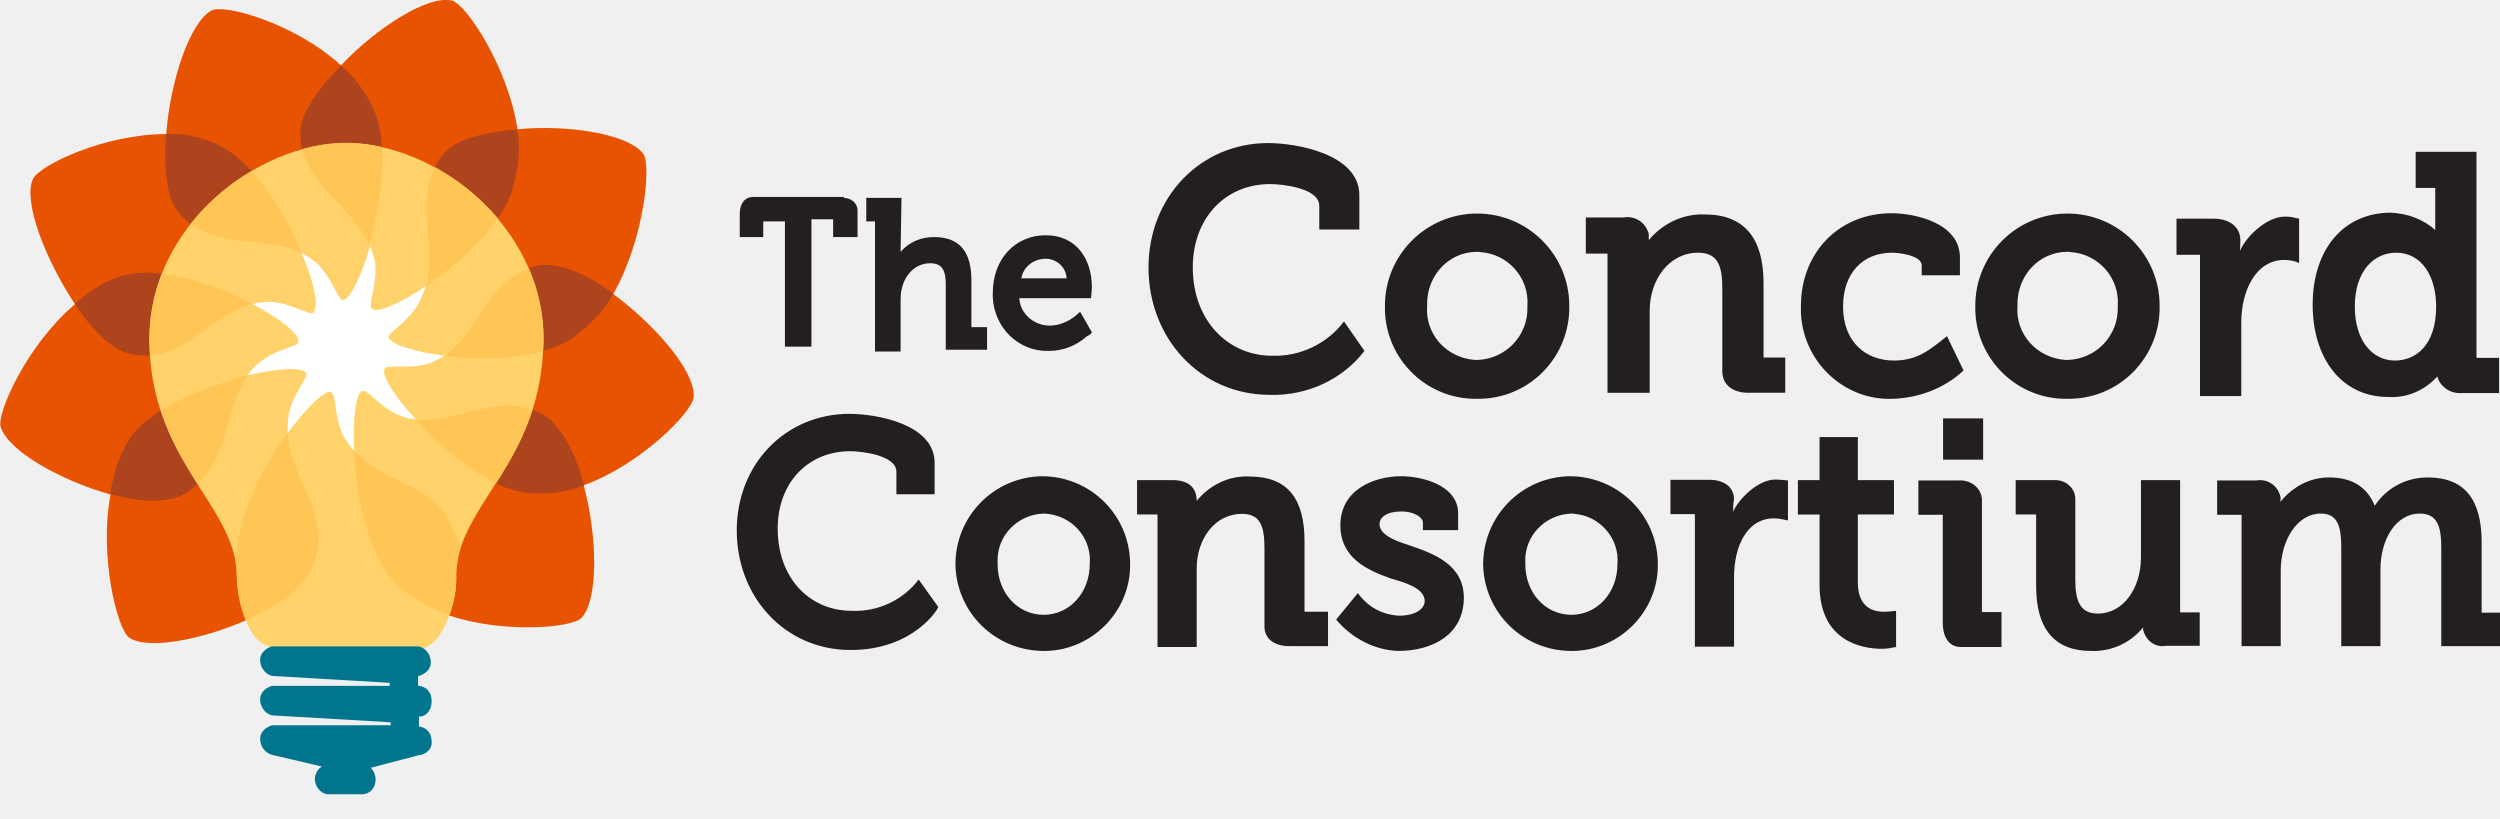
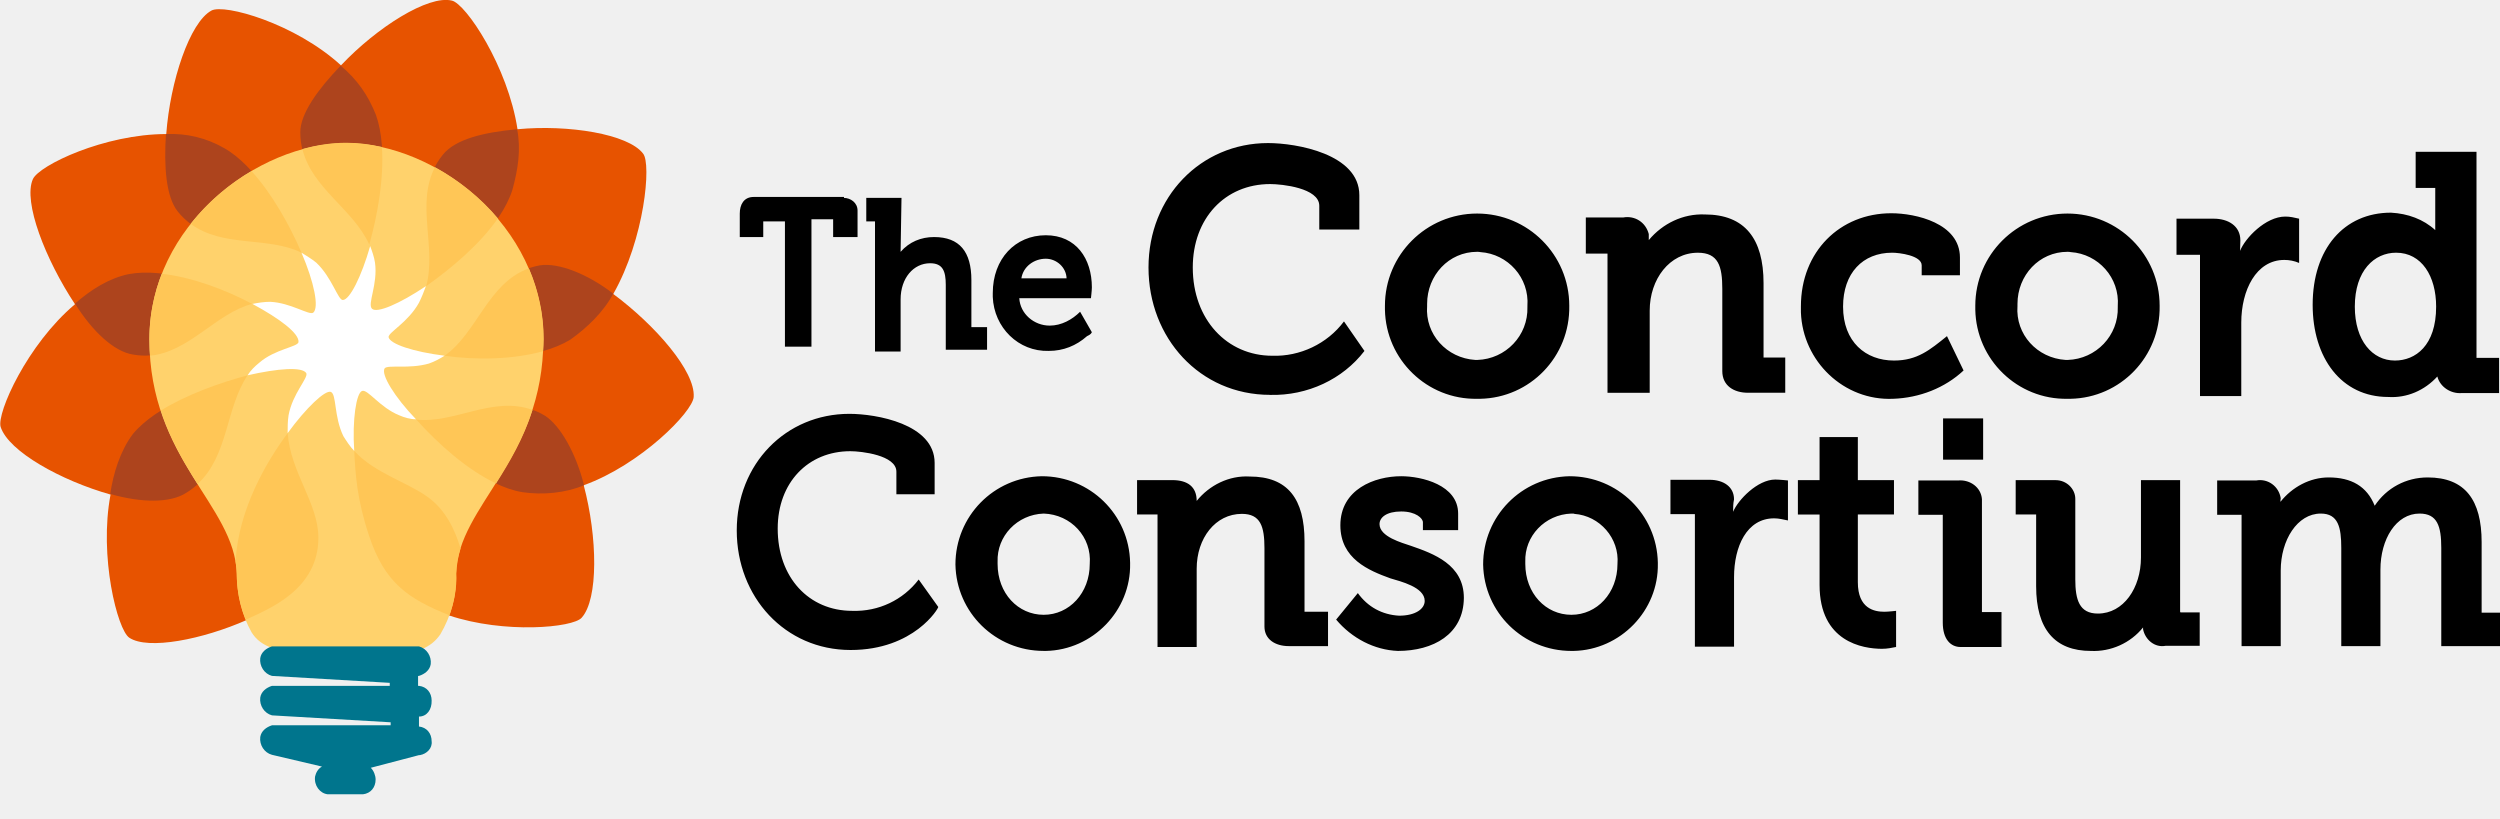
<svg xmlns="http://www.w3.org/2000/svg" width="110" height="36" viewBox="0 0 110 36">
-   <g fill="none" fill-rule="evenodd">
-     <g>
-       <g>
-         <g>
-           <g>
-             <path d="M0 0L110 0 110 35.75 0 35.75z" transform="translate(-60 -102) translate(0 50) translate(40 40) translate(20 12)" />
-             <g fill-rule="nonzero">
-               <path fill="#E75300" d="M26.983 12.935c1.856 1.378 3.618 3.406 3.539 4.532-.04.65-2.333 2.982-4.838 3.884.61 2.292.65 5.01-.092 5.83-.385.438-3.393.717-5.845-.105-1.776-.729-2.823-1.405-3.512-3.499-.69-2.094-.663-3.42-.729-4.731-.066-1.273-3.008-1.644-2.89.146.12 1.789 1.392 3.127 1.406 4.678.013 2.306-2.2 3.154-3.155 3.605-1.948.861-4.36 1.338-5.181.782-.517-.345-1.339-3.579-.822-6.296-2.16-.61-4.493-1.895-4.837-2.981-.173-.61 1.166-3.619 3.273-5.394-1.299-1.962-2.293-4.506-1.855-5.5.265-.61 3.154-1.988 5.87-1.988C7.489 3.565 8.35.98 9.305.464c.556-.305 3.67.556 5.698 2.412 1.59-1.683 3.844-3.101 4.878-2.85.61.133 2.465 2.89 2.889 5.66 2.24-.213 4.877.212 5.526 1.073.371.437.066 3.75-1.312 6.176z" transform="translate(-60 -102) translate(0 50) translate(40 40) translate(20 12)" />
-               <path fill="#AD441D" d="M18.316 18.461c1.855.212 3.71-1.338 5.659-.172.689.438 1.378 1.683 1.723 3.062-.822.344-1.816.437-2.717.304-1.604-.265-3.42-1.815-4.665-3.194zm-7.422-1.948c-1.074 1.59-.782 4.016-2.717 5.182-.689.438-1.948.438-3.326.04.132-.901.437-1.895.994-2.637 1.033-1.246 3.273-2.108 5.049-2.585zm.212-3.154c-1.816.477-3.101 2.637-5.261 2.24-.822-.133-1.763-.994-2.545-2.24.69-.61 1.51-1.126 2.372-1.299 1.55-.291 3.79.438 5.434 1.299zm2.16-2.24c-1.683-.821-4.015-.04-5.447-1.815-.517-.65-.61-1.988-.517-3.406.915-.04 1.776.172 2.545.61 1.392.768 2.677 2.888 3.42 4.611zm3.022-.305C15.506 9 13.213 8.098 13.213 5.818c0-.822.782-1.895 1.776-2.929.73.61 1.206 1.299 1.55 2.16.557 1.551.213 3.976-.304 5.779h.053v-.014zm3.273 4.838c1.551-1.074 1.988-3.579 4.188-3.976.822-.133 2.12.384 3.234 1.246-.437.821-1.166 1.51-1.895 2.027-1.378.835-3.71.955-5.527.703zm3.194-9.966c.173.9.04 1.762-.212 2.677-.516 1.59-2.24 3.154-3.79 4.227.517-1.895-.69-4.015.729-5.778.557-.702 1.842-.994 3.273-1.126z" transform="translate(-60 -102) translate(0 50) translate(40 40) translate(20 12)" />
-               <path fill="#FFD26C" d="M11.967 28.507c-.384-.132-.689-.344-.9-.689-.438-.782-.65-1.683-.65-2.584-.093-3.022-3.844-5.01-3.844-10.311 0-5.01 4.745-8.628 8.668-8.628 3.923 0 8.667 3.618 8.667 8.628 0 5.301-3.75 7.289-3.843 10.31.04.955-.212 1.856-.69 2.678-.211.305-.476.517-.82.65h-.094l-6.494-.054z" transform="translate(-60 -102) translate(0 50) translate(40 40) translate(20 12)" />
-               <path fill="#FFF" d="M16.924 16.208c.133-.172 1.074.04 1.948-.212.265-.092.477-.212.69-.344-1.379-.172-2.413-.517-2.466-.822 0-.212.862-.65 1.339-1.51.132-.266.212-.478.305-.73-1.167.782-2.16 1.206-2.373.994-.212-.212.266-1.073.133-2.027-.04-.265-.133-.517-.212-.73-.384 1.34-.901 2.373-1.206 2.373-.212 0-.477-.994-1.166-1.643-.212-.173-.438-.305-.65-.438.557 1.3.782 2.412.517 2.638-.172.132-.994-.438-1.895-.477-.265 0-.517.04-.782.092 1.206.65 2.067 1.3 2.028 1.683-.04.212-1.034.305-1.723.902-.212.172-.384.344-.517.556 1.339-.305 2.412-.384 2.584-.093.093.213-.61.902-.782 1.856-.04.265-.04.517-.04.782.822-1.127 1.644-1.895 1.896-1.816.265.093.132 1.074.556 1.948.133.212.305.477.478.65-.093-1.379.092-2.545.344-2.638.252-.092.782.73 1.643 1.074.213.093.478.172.73.172-.942-.98-1.551-1.975-1.379-2.24z" transform="translate(-60 -102) translate(0 50) translate(40 40) translate(20 12)" />
-               <g fill="#FFC656">
-                 <path d="M12.601 15.65c-.888-.65-2.332-1.047-3.233-2.028.053 1.034.119 2.134.65 3.724.688 2.094 1.735 2.783 3.511 3.499.013 0 .013 0 .027.013.212-.583.33-1.206.304-1.842.014-.384.08-.742.186-1.1-.265-.901-.702-1.736-1.445-2.266zM12.098 12.244c.954 1.06 2.24 2.213 3.512 2.81.596-.942 1.206-1.975 1.603-3.235-1.749-.636-3.432.61-5.115.425zM17.054 5.59c-1.802.637-2.28 2.85-3.71 3.844 1.365.199 3.008.172 4.333-.199.014-.172.027-.344.027-.53 0-1.113-.239-2.16-.65-3.114zM15.69 3.39c-.783-.927-1.75-1.696-2.77-2.252-.849 1.643.079 3.525-.385 5.234 1.127-.795 2.372-1.855 3.154-2.981zM10.587.25C10.057.13 9.54.064 9.023.064c-.636 0-1.285.093-1.935.278.424 1.737 2.24 2.638 2.942 4.202.371-1.312.65-2.916.557-4.294zM4.848 1.31c-1.007.583-1.935 1.378-2.677 2.32C3.59 4.69 5.564 4.171 7.048 4.9c-.516-1.206-1.298-2.597-2.2-3.591zM.899 5.83C.554 6.716.356 7.684.356 8.704c0 .252.013.49.026.729 1.723-.16 2.916-1.869 4.493-2.28-1.166-.622-2.65-1.18-3.976-1.325zM.86 11.846c.41 1.259 1.02 2.293 1.616 3.234 1.365-1.26 1.233-3.353 2.2-4.785-1.232.332-2.69.849-3.817 1.551zM4.146 18.486c.026.172.053.344.053.517 0 .702.133 1.404.398 2.04.013-.013.026-.013.04-.013.954-.45 3.167-1.298 3.154-3.604-.014-1.525-1.22-2.837-1.352-4.586-.915 1.232-2.16 3.326-2.293 5.646z" transform="translate(-60 -102) translate(0 50) translate(40 40) translate(20 12) translate(6.218 6.218)" />
-               </g>
-               <path fill="#00758D" d="M18.435 31.529v.437c.345.04.557.305.557.65.04.304-.212.556-.517.61h-.04l-2.12.556c.132.132.212.345.212.517 0 .344-.213.61-.557.65h-1.55c-.345-.04-.61-.385-.557-.783.04-.172.132-.344.304-.437l-2.2-.517c-.344-.093-.556-.437-.516-.782.04-.265.265-.437.516-.517h5.222v-.132l-5.222-.305c-.344-.093-.556-.437-.516-.782.04-.265.265-.437.516-.517h5.182v-.132l-5.182-.305c-.344-.093-.556-.438-.516-.782.04-.265.265-.438.516-.517h6.468c.345.093.557.437.517.782-.04.265-.265.437-.517.517h-.04v.437h.04c.345.04.557.305.557.65.013.397-.212.702-.557.702z" transform="translate(-60 -102) translate(0 50) translate(40 40) translate(20 12)" />
-             </g>
-             <path fill="#231F20" fill-rule="nonzero" d="M98.563 11.04c.212-.557 1.126-1.511 1.988-1.511.212 0 .384.04.61.093v1.948c-.213-.093-.438-.133-.65-.133-1.246 0-1.895 1.339-1.895 2.757v3.234H96.8v-6.216h-1.034v-1.59h1.644c.61 0 1.166.305 1.166.954l-.013.464zm-26.016-.477c.61-.73 1.51-1.167 2.465-1.127 1.763 0 2.584 1.074 2.584 3.022v3.273h.955v1.55h-1.644c-.61 0-1.126-.304-1.126-.953V12.71c0-.994-.173-1.59-1.074-1.59-1.246 0-2.12 1.166-2.12 2.544v3.618H70.73v-6.123h-.954v-1.59h1.643c.517-.093.994.212 1.127.729v.265zM37.122 8.707c.305 0 .61.212.61.557v1.166h-1.074v-.782h-.954v5.606h-1.167V9.741h-.954v.69H32.55V9.395c0-.384.173-.729.61-.729h3.976v.04h-.013zm2.505 2.373c.384-.438.9-.65 1.47-.65 1.127 0 1.644.65 1.644 1.895v2.068h.69v.994h-1.817v-2.85c0-.61-.132-.954-.689-.954-.729 0-1.298.65-1.298 1.59v2.293H38.5V9.741h-.384V8.707h1.55l-.04 2.373zm6.52 4.36c-1.339.04-2.412-1.034-2.465-2.373v-.172c0-1.51.994-2.544 2.332-2.544 1.339 0 2.028 1.033 2.028 2.292 0 .133-.04.477-.04.477h-3.154c.04.69.65 1.207 1.339 1.207.517 0 .994-.266 1.338-.61l.517.901c-.04.093-.132.133-.212.172-.477.424-1.047.65-1.683.65zm-.133-4.056c-.516 0-.994.345-1.073.862h1.988c-.013-.477-.437-.862-.915-.862zm9.874 5.99c-3.101 0-5.354-2.504-5.354-5.605 0-3.102 2.293-5.474 5.261-5.474 1.246 0 4.016.477 4.016 2.293v1.51h-1.763V9.053c0-.782-1.643-.954-2.16-.954-1.988 0-3.406 1.51-3.406 3.67 0 2.293 1.51 3.884 3.499 3.884 1.206.04 2.412-.517 3.154-1.511l.901 1.299c-.954 1.246-2.505 1.974-4.148 1.935zm9.105.173c-2.2.04-4.016-1.723-4.056-3.923v-.172c0-2.24 1.816-4.056 4.056-4.056s4.055 1.816 4.055 4.056c.04 2.24-1.723 4.055-3.923 4.095h-.132zm0-6.467c-1.246 0-2.2 1.033-2.2 2.292v.093c-.093 1.246.861 2.293 2.12 2.372h.093c1.246-.04 2.24-1.073 2.2-2.332v-.04c.093-1.246-.861-2.293-2.067-2.372-.053-.013-.093-.013-.146-.013zm18.302 6.467c-2.16.093-3.976-1.643-4.055-3.804v-.265c0-2.412 1.723-4.095 3.976-4.095 1.073 0 3.021.437 3.021 1.948v.782h-1.683v-.437c0-.437-.994-.557-1.299-.557-1.298 0-2.16.901-2.16 2.373 0 1.55.994 2.372 2.24 2.372 1.034 0 1.59-.477 2.332-1.074l.73 1.511c-.822.769-1.936 1.206-3.102 1.246zm7.674 0c-2.2.04-4.016-1.723-4.056-3.923v-.172c0-2.24 1.816-4.056 4.056-4.056s4.055 1.816 4.055 4.056c.04 2.24-1.723 4.055-3.923 4.095h-.132zm0-6.467c-1.246 0-2.2 1.033-2.2 2.292v.093c-.093 1.246.861 2.293 2.12 2.372h.093c1.246-.04 2.24-1.073 2.2-2.332v-.04c.093-1.246-.862-2.293-2.068-2.372-.053-.013-.106-.013-.145-.013zm16.182-.955V8.27h-.862V6.68h2.677v9.065h.994v1.55h-1.643c-.477.04-.954-.265-1.074-.729-.556.61-1.338.954-2.16.901-2.067 0-3.326-1.722-3.326-4.055 0-2.465 1.378-4.055 3.445-4.055.743.04 1.432.291 1.949.768zm-1.723.994c-.955 0-1.816.782-1.816 2.373 0 1.51.782 2.372 1.763 2.372.9 0 1.815-.65 1.815-2.372 0-1.339-.636-2.373-1.762-2.373zM52.654 22.04c.557-.688 1.418-1.126 2.333-1.073 1.683 0 2.412.994 2.412 2.85v3.1h1.034v1.512H56.71c-.61 0-1.074-.305-1.074-.862V24.12c0-.954-.172-1.51-.994-1.51-1.166 0-1.988 1.073-1.988 2.412v3.445h-1.723v-5.83h-.9v-1.512h1.55c.689 0 1.073.305 1.073.915zm-6.732 6.6c-2.12 0-3.844-1.682-3.883-3.803 0-2.12 1.683-3.843 3.803-3.883 2.12 0 3.844 1.683 3.883 3.804v.04c.04 2.067-1.643 3.803-3.71 3.843h-.093zm0-6.043c-1.167.04-2.068.994-2.028 2.12v.094c0 1.298.901 2.24 2.028 2.24 1.126 0 2.027-.955 2.027-2.24.093-1.18-.821-2.174-2.027-2.214.04 0 .04 0 0 0zm15.585 6.044c-1.034-.04-2.027-.557-2.717-1.379l.955-1.166c.437.61 1.073.954 1.815.994.73 0 1.127-.305 1.127-.65 0-.609-1.074-.86-1.511-.993-.954-.345-2.2-.862-2.2-2.333 0-1.59 1.51-2.16 2.677-2.16.901 0 2.505.384 2.505 1.643v.73h-1.55v-.345c0-.173-.306-.477-.955-.477-.65 0-.954.265-.954.556 0 .557.994.822 1.378.954.994.345 2.333.822 2.333 2.293-.014 1.604-1.352 2.333-2.903 2.333zm7.634 0c-2.12 0-3.843-1.683-3.883-3.804 0-2.12 1.683-3.843 3.803-3.883 2.12 0 3.844 1.683 3.884 3.804v.04c.04 2.067-1.644 3.803-3.711 3.843h-.093zm0-6.044c-1.166.04-2.068.994-2.028 2.12v.094c0 1.298.901 2.24 2.028 2.24 1.126 0 2.028-.955 2.028-2.24.092-1.127-.782-2.12-1.896-2.2 0-.014-.092-.014-.132-.014zm7.117-.08C76.47 22 77.33 21.1 78.113 21.1c.173 0 .557.04.557.04V22.9c-.212-.04-.384-.093-.61-.093-1.206 0-1.762 1.246-1.762 2.585v3.061h-1.723v-5.831H73.5v-1.511h1.723c.61 0 1.074.305 1.074.861-.04.186-.04.372-.04.544zm6.56 6.031c-.861 0-2.757-.305-2.757-2.81v-3.1h-.954v-1.512h.954V19.23h1.684v1.895h1.59v1.511h-1.59v2.982c0 1.166.728 1.299 1.166 1.299.172 0 .517-.04.517-.04v1.59c-.186.04-.398.08-.61.08zm4.44-8.323h-1.763v-1.816h1.763v1.816zm.822 8.243h-1.816c-.437 0-.782-.344-.782-1.073v-4.745h-1.074v-1.51h1.763c.517-.04.994.304 1.034.821v4.97h.861v1.537h.014zm6.215-.861c-.556.69-1.418 1.074-2.293 1.034-1.59 0-2.412-.954-2.412-2.85v-3.154h-.9v-1.51h1.762c.477 0 .861.384.861.821v3.539c0 .9.173 1.51.994 1.51 1.127 0 1.895-1.126 1.895-2.465v-3.406h1.723v5.779c0 .04 0 .04.04.04h.822v1.47h-1.498c-.477.093-.901-.265-.994-.728v-.08zm6.044-5.526c.516-.65 1.298-1.074 2.12-1.074.994 0 1.683.384 2.028 1.246.517-.782 1.378-1.246 2.332-1.246 1.644 0 2.373.994 2.373 2.85v3.1H110v1.472h-2.584v-4.32c0-.955-.173-1.512-.955-1.512-1.033 0-1.722 1.127-1.722 2.465v3.367h-1.723v-4.32c0-.902-.133-1.512-.902-1.512-1.033 0-1.762 1.167-1.762 2.505v3.327h-1.723v-5.779h-1.074v-1.51h1.723c.517-.093.994.265 1.074.781-.013.067-.013.12-.013.16zM37.427 28.6c-2.89 0-5.01-2.333-5.01-5.261 0-2.93 2.16-5.13 4.956-5.13 1.167 0 3.751.438 3.751 2.16v1.38h-1.683v-.995c0-.729-1.55-.901-2.028-.901-1.855 0-3.194 1.378-3.194 3.406 0 2.16 1.379 3.618 3.274 3.618 1.166.04 2.24-.477 2.929-1.378l.861 1.206c.027.04-1.06 1.895-3.856 1.895z" transform="translate(-60 -102) translate(0 50) translate(40 40) translate(20 12)" />
-           </g>
-         </g>
-       </g>
+   <g fill-rule="nonzero">
+     <path fill="#E75300" d="M26.983 12.935c1.856 1.378 3.618 3.406 3.539 4.532-.04.65-2.333 2.982-4.838 3.884.61 2.292.65 5.01-.092 5.83-.385.438-3.393.717-5.845-.105-1.776-.729-2.823-1.405-3.512-3.499-.69-2.094-.663-3.42-.729-4.731-.066-1.273-3.008-1.644-2.89.146.12 1.789 1.392 3.127 1.406 4.678.013 2.306-2.2 3.154-3.155 3.605-1.948.861-4.36 1.338-5.181.782-.517-.345-1.339-3.579-.822-6.296-2.16-.61-4.493-1.895-4.837-2.981-.173-.61 1.166-3.619 3.273-5.394-1.299-1.962-2.293-4.506-1.855-5.5.265-.61 3.154-1.988 5.87-1.988C7.489 3.565 8.35.98 9.305.464c.556-.305 3.67.556 5.698 2.412 1.59-1.683 3.844-3.101 4.878-2.85.61.133 2.465 2.89 2.889 5.66 2.24-.213 4.877.212 5.526 1.073.371.437.066 3.75-1.312 6.176z" transform="translate(-60 -102) translate(0 50) translate(40 40) translate(20 12)" />
+     <path fill="#AD441D" d="M18.316 18.461c1.855.212 3.71-1.338 5.659-.172.689.438 1.378 1.683 1.723 3.062-.822.344-1.816.437-2.717.304-1.604-.265-3.42-1.815-4.665-3.194zm-7.422-1.948c-1.074 1.59-.782 4.016-2.717 5.182-.689.438-1.948.438-3.326.04.132-.901.437-1.895.994-2.637 1.033-1.246 3.273-2.108 5.049-2.585zm.212-3.154c-1.816.477-3.101 2.637-5.261 2.24-.822-.133-1.763-.994-2.545-2.24.69-.61 1.51-1.126 2.372-1.299 1.55-.291 3.79.438 5.434 1.299zm2.16-2.24c-1.683-.821-4.015-.04-5.447-1.815-.517-.65-.61-1.988-.517-3.406.915-.04 1.776.172 2.545.61 1.392.768 2.677 2.888 3.42 4.611zm3.022-.305C15.506 9 13.213 8.098 13.213 5.818c0-.822.782-1.895 1.776-2.929.73.61 1.206 1.299 1.55 2.16.557 1.551.213 3.976-.304 5.779h.053v-.014zm3.273 4.838c1.551-1.074 1.988-3.579 4.188-3.976.822-.133 2.12.384 3.234 1.246-.437.821-1.166 1.51-1.895 2.027-1.378.835-3.71.955-5.527.703zm3.194-9.966c.173.9.04 1.762-.212 2.677-.516 1.59-2.24 3.154-3.79 4.227.517-1.895-.69-4.015.729-5.778.557-.702 1.842-.994 3.273-1.126z" transform="translate(-60 -102) translate(0 50) translate(40 40) translate(20 12)" />
+     <path fill="#FFD26C" d="M11.967 28.507c-.384-.132-.689-.344-.9-.689-.438-.782-.65-1.683-.65-2.584-.093-3.022-3.844-5.01-3.844-10.311 0-5.01 4.745-8.628 8.668-8.628 3.923 0 8.667 3.618 8.667 8.628 0 5.301-3.75 7.289-3.843 10.31.04.955-.212 1.856-.69 2.678-.211.305-.476.517-.82.65h-.094l-6.494-.054z" transform="translate(-60 -102) translate(0 50) translate(40 40) translate(20 12)" />
+     <path fill="#FFF" d="M16.924 16.208c.133-.172 1.074.04 1.948-.212.265-.092.477-.212.69-.344-1.379-.172-2.413-.517-2.466-.822 0-.212.862-.65 1.339-1.51.132-.266.212-.478.305-.73-1.167.782-2.16 1.206-2.373.994-.212-.212.266-1.073.133-2.027-.04-.265-.133-.517-.212-.73-.384 1.34-.901 2.373-1.206 2.373-.212 0-.477-.994-1.166-1.643-.212-.173-.438-.305-.65-.438.557 1.3.782 2.412.517 2.638-.172.132-.994-.438-1.895-.477-.265 0-.517.04-.782.092 1.206.65 2.067 1.3 2.028 1.683-.04.212-1.034.305-1.723.902-.212.172-.384.344-.517.556 1.339-.305 2.412-.384 2.584-.093.093.213-.61.902-.782 1.856-.04.265-.04.517-.04.782.822-1.127 1.644-1.895 1.896-1.816.265.093.132 1.074.556 1.948.133.212.305.477.478.65-.093-1.379.092-2.545.344-2.638.252-.092.782.73 1.643 1.074.213.093.478.172.73.172-.942-.98-1.551-1.975-1.379-2.24z" transform="translate(-60 -102) translate(0 50) translate(40 40) translate(20 12)" />
+     <g fill="#FFC656">
+       <path d="M12.601 15.65c-.888-.65-2.332-1.047-3.233-2.028.053 1.034.119 2.134.65 3.724.688 2.094 1.735 2.783 3.511 3.499.013 0 .013 0 .027.013.212-.583.33-1.206.304-1.842.014-.384.08-.742.186-1.1-.265-.901-.702-1.736-1.445-2.266zM12.098 12.244c.954 1.06 2.24 2.213 3.512 2.81.596-.942 1.206-1.975 1.603-3.235-1.749-.636-3.432.61-5.115.425zM17.054 5.59c-1.802.637-2.28 2.85-3.71 3.844 1.365.199 3.008.172 4.333-.199.014-.172.027-.344.027-.53 0-1.113-.239-2.16-.65-3.114zM15.69 3.39c-.783-.927-1.75-1.696-2.77-2.252-.849 1.643.079 3.525-.385 5.234 1.127-.795 2.372-1.855 3.154-2.981zM10.587.25C10.057.13 9.54.064 9.023.064c-.636 0-1.285.093-1.935.278.424 1.737 2.24 2.638 2.942 4.202.371-1.312.65-2.916.557-4.294zM4.848 1.31c-1.007.583-1.935 1.378-2.677 2.32C3.59 4.69 5.564 4.171 7.048 4.9c-.516-1.206-1.298-2.597-2.2-3.591zM.899 5.83C.554 6.716.356 7.684.356 8.704c0 .252.013.49.026.729 1.723-.16 2.916-1.869 4.493-2.28-1.166-.622-2.65-1.18-3.976-1.325zM.86 11.846c.41 1.259 1.02 2.293 1.616 3.234 1.365-1.26 1.233-3.353 2.2-4.785-1.232.332-2.69.849-3.817 1.551zM4.146 18.486c.026.172.053.344.053.517 0 .702.133 1.404.398 2.04.013-.013.026-.013.04-.013.954-.45 3.167-1.298 3.154-3.604-.014-1.525-1.22-2.837-1.352-4.586-.915 1.232-2.16 3.326-2.293 5.646z" transform="translate(-60 -102) translate(0 50) translate(40 40) translate(20 12) translate(6.218 6.218)" />
    </g>
+     <path fill="#00758D" d="M18.435 31.529v.437c.345.04.557.305.557.65.04.304-.212.556-.517.61h-.04l-2.12.556c.132.132.212.345.212.517 0 .344-.213.61-.557.65h-1.55c-.345-.04-.61-.385-.557-.783.04-.172.132-.344.304-.437l-2.2-.517c-.344-.093-.556-.437-.516-.782.04-.265.265-.437.516-.517h5.222v-.132l-5.222-.305c-.344-.093-.556-.437-.516-.782.04-.265.265-.437.516-.517h5.182v-.132l-5.182-.305c-.344-.093-.556-.438-.516-.782.04-.265.265-.438.516-.517h6.468c.345.093.557.437.517.782-.04.265-.265.437-.517.517h-.04v.437h.04c.345.04.557.305.557.65.013.397-.212.702-.557.702z" transform="translate(-60 -102) translate(0 50) translate(40 40) translate(20 12)" />
  </g>
+   <path fill-rule="nonzero" d="M98.563 11.04c.212-.557 1.126-1.511 1.988-1.511.212 0 .384.04.61.093v1.948c-.213-.093-.438-.133-.65-.133-1.246 0-1.895 1.339-1.895 2.757v3.234H96.8v-6.216h-1.034v-1.59h1.644c.61 0 1.166.305 1.166.954l-.013.464zm-26.016-.477c.61-.73 1.51-1.167 2.465-1.127 1.763 0 2.584 1.074 2.584 3.022v3.273h.955v1.55h-1.644c-.61 0-1.126-.304-1.126-.953V12.71c0-.994-.173-1.59-1.074-1.59-1.246 0-2.12 1.166-2.12 2.544v3.618H70.73v-6.123h-.954v-1.59h1.643c.517-.093.994.212 1.127.729v.265zM37.122 8.707c.305 0 .61.212.61.557v1.166h-1.074v-.782h-.954v5.606h-1.167V9.741h-.954v.69H32.55V9.395c0-.384.173-.729.61-.729h3.976v.04h-.013zm2.505 2.373c.384-.438.9-.65 1.47-.65 1.127 0 1.644.65 1.644 1.895v2.068h.69v.994h-1.817v-2.85c0-.61-.132-.954-.689-.954-.729 0-1.298.65-1.298 1.59v2.293H38.5V9.741h-.384V8.707h1.55l-.04 2.373zm6.52 4.36c-1.339.04-2.412-1.034-2.465-2.373v-.172c0-1.51.994-2.544 2.332-2.544 1.339 0 2.028 1.033 2.028 2.292 0 .133-.04.477-.04.477h-3.154c.04.69.65 1.207 1.339 1.207.517 0 .994-.266 1.338-.61l.517.901c-.04.093-.132.133-.212.172-.477.424-1.047.65-1.683.65zm-.133-4.056c-.516 0-.994.345-1.073.862h1.988c-.013-.477-.437-.862-.915-.862zm9.874 5.99c-3.101 0-5.354-2.504-5.354-5.605 0-3.102 2.293-5.474 5.261-5.474 1.246 0 4.016.477 4.016 2.293v1.51h-1.763V9.053c0-.782-1.643-.954-2.16-.954-1.988 0-3.406 1.51-3.406 3.67 0 2.293 1.51 3.884 3.499 3.884 1.206.04 2.412-.517 3.154-1.511l.901 1.299c-.954 1.246-2.505 1.974-4.148 1.935zm9.105.173c-2.2.04-4.016-1.723-4.056-3.923v-.172c0-2.24 1.816-4.056 4.056-4.056s4.055 1.816 4.055 4.056c.04 2.24-1.723 4.055-3.923 4.095h-.132zm0-6.467c-1.246 0-2.2 1.033-2.2 2.292v.093c-.093 1.246.861 2.293 2.12 2.372h.093c1.246-.04 2.24-1.073 2.2-2.332v-.04c.093-1.246-.861-2.293-2.067-2.372-.053-.013-.093-.013-.146-.013zm18.302 6.467c-2.16.093-3.976-1.643-4.055-3.804v-.265c0-2.412 1.723-4.095 3.976-4.095 1.073 0 3.021.437 3.021 1.948v.782h-1.683v-.437c0-.437-.994-.557-1.299-.557-1.298 0-2.16.901-2.16 2.373 0 1.55.994 2.372 2.24 2.372 1.034 0 1.59-.477 2.332-1.074l.73 1.511c-.822.769-1.936 1.206-3.102 1.246zm7.674 0c-2.2.04-4.016-1.723-4.056-3.923v-.172c0-2.24 1.816-4.056 4.056-4.056s4.055 1.816 4.055 4.056c.04 2.24-1.723 4.055-3.923 4.095h-.132zm0-6.467c-1.246 0-2.2 1.033-2.2 2.292v.093c-.093 1.246.861 2.293 2.12 2.372h.093c1.246-.04 2.24-1.073 2.2-2.332v-.04c.093-1.246-.862-2.293-2.068-2.372-.053-.013-.106-.013-.145-.013zm16.182-.955V8.27h-.862V6.68h2.677v9.065h.994v1.55h-1.643c-.477.04-.954-.265-1.074-.729-.556.61-1.338.954-2.16.901-2.067 0-3.326-1.722-3.326-4.055 0-2.465 1.378-4.055 3.445-4.055.743.04 1.432.291 1.949.768zm-1.723.994c-.955 0-1.816.782-1.816 2.373 0 1.51.782 2.372 1.763 2.372.9 0 1.815-.65 1.815-2.372 0-1.339-.636-2.373-1.762-2.373zM52.654 22.04c.557-.688 1.418-1.126 2.333-1.073 1.683 0 2.412.994 2.412 2.85v3.1h1.034v1.512H56.71c-.61 0-1.074-.305-1.074-.862V24.12c0-.954-.172-1.51-.994-1.51-1.166 0-1.988 1.073-1.988 2.412v3.445h-1.723v-5.83h-.9v-1.512h1.55c.689 0 1.073.305 1.073.915zm-6.732 6.6c-2.12 0-3.844-1.682-3.883-3.803 0-2.12 1.683-3.843 3.803-3.883 2.12 0 3.844 1.683 3.883 3.804v.04c.04 2.067-1.643 3.803-3.71 3.843h-.093zm0-6.043c-1.167.04-2.068.994-2.028 2.12v.094c0 1.298.901 2.24 2.028 2.24 1.126 0 2.027-.955 2.027-2.24.093-1.18-.821-2.174-2.027-2.214.04 0 .04 0 0 0zm15.585 6.044c-1.034-.04-2.027-.557-2.717-1.379l.955-1.166c.437.61 1.073.954 1.815.994.73 0 1.127-.305 1.127-.65 0-.609-1.074-.86-1.511-.993-.954-.345-2.2-.862-2.2-2.333 0-1.59 1.51-2.16 2.677-2.16.901 0 2.505.384 2.505 1.643v.73h-1.55v-.345c0-.173-.306-.477-.955-.477-.65 0-.954.265-.954.556 0 .557.994.822 1.378.954.994.345 2.333.822 2.333 2.293-.014 1.604-1.352 2.333-2.903 2.333zm7.634 0c-2.12 0-3.843-1.683-3.883-3.804 0-2.12 1.683-3.843 3.803-3.883 2.12 0 3.844 1.683 3.884 3.804v.04c.04 2.067-1.644 3.803-3.711 3.843h-.093zm0-6.044c-1.166.04-2.068.994-2.028 2.12v.094c0 1.298.901 2.24 2.028 2.24 1.126 0 2.028-.955 2.028-2.24.092-1.127-.782-2.12-1.896-2.2 0-.014-.092-.014-.132-.014zm7.117-.08C76.47 22 77.33 21.1 78.113 21.1c.173 0 .557.04.557.04V22.9c-.212-.04-.384-.093-.61-.093-1.206 0-1.762 1.246-1.762 2.585v3.061h-1.723v-5.831H73.5v-1.511h1.723c.61 0 1.074.305 1.074.861-.04.186-.04.372-.04.544zm6.56 6.031c-.861 0-2.757-.305-2.757-2.81v-3.1h-.954v-1.512h.954V19.23h1.684v1.895h1.59v1.511h-1.59v2.982c0 1.166.728 1.299 1.166 1.299.172 0 .517-.04.517-.04v1.59c-.186.04-.398.08-.61.08zm4.44-8.323h-1.763v-1.816h1.763v1.816zm.822 8.243h-1.816c-.437 0-.782-.344-.782-1.073v-4.745h-1.074v-1.51h1.763c.517-.04.994.304 1.034.821v4.97h.861v1.537h.014zm6.215-.861c-.556.69-1.418 1.074-2.293 1.034-1.59 0-2.412-.954-2.412-2.85v-3.154h-.9v-1.51h1.762c.477 0 .861.384.861.821v3.539c0 .9.173 1.51.994 1.51 1.127 0 1.895-1.126 1.895-2.465v-3.406h1.723v5.779c0 .04 0 .04.04.04h.822v1.47h-1.498c-.477.093-.901-.265-.994-.728v-.08zm6.044-5.526c.516-.65 1.298-1.074 2.12-1.074.994 0 1.683.384 2.028 1.246.517-.782 1.378-1.246 2.332-1.246 1.644 0 2.373.994 2.373 2.85v3.1H110v1.472h-2.584v-4.32c0-.955-.173-1.512-.955-1.512-1.033 0-1.722 1.127-1.722 2.465v3.367h-1.723v-4.32c0-.902-.133-1.512-.902-1.512-1.033 0-1.762 1.167-1.762 2.505v3.327h-1.723v-5.779h-1.074v-1.51h1.723c.517-.093.994.265 1.074.781-.013.067-.013.12-.013.16zM37.427 28.6c-2.89 0-5.01-2.333-5.01-5.261 0-2.93 2.16-5.13 4.956-5.13 1.167 0 3.751.438 3.751 2.16v1.38h-1.683v-.995c0-.729-1.55-.901-2.028-.901-1.855 0-3.194 1.378-3.194 3.406 0 2.16 1.379 3.618 3.274 3.618 1.166.04 2.24-.477 2.929-1.378l.861 1.206c.027.04-1.06 1.895-3.856 1.895z" transform="translate(-60 -102) translate(0 50) translate(40 40) translate(20 12)" />
</svg>
